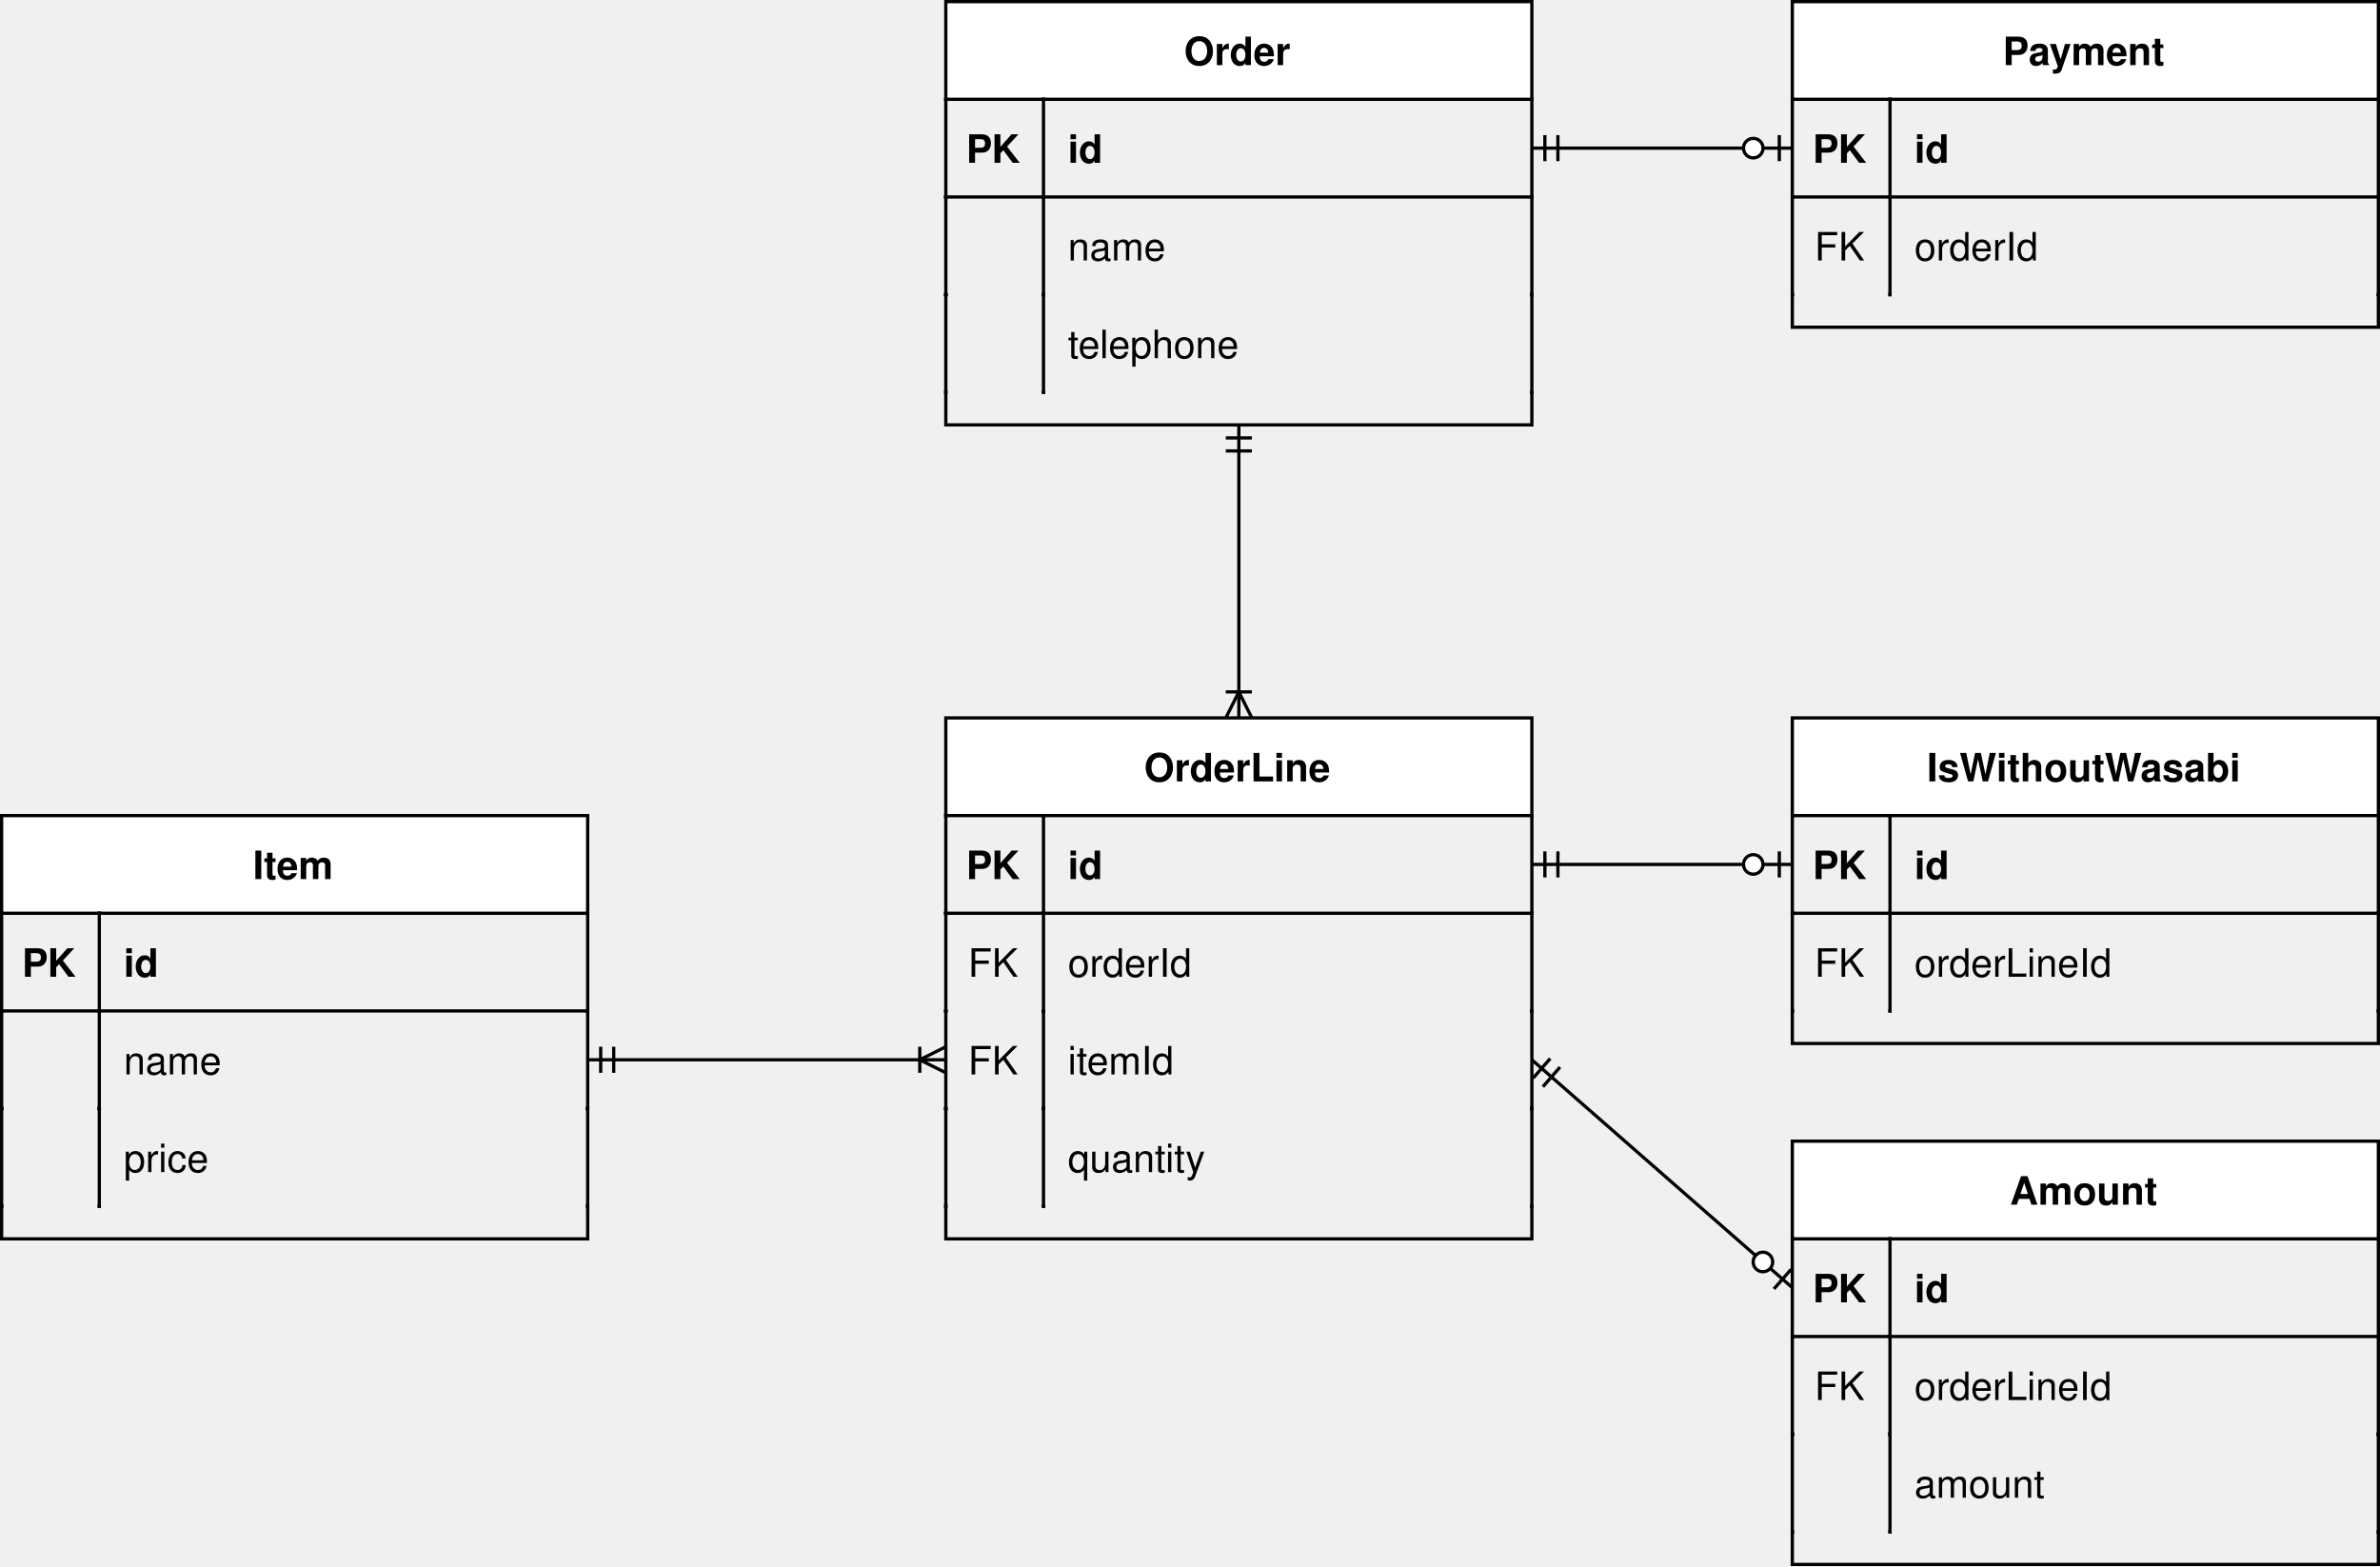
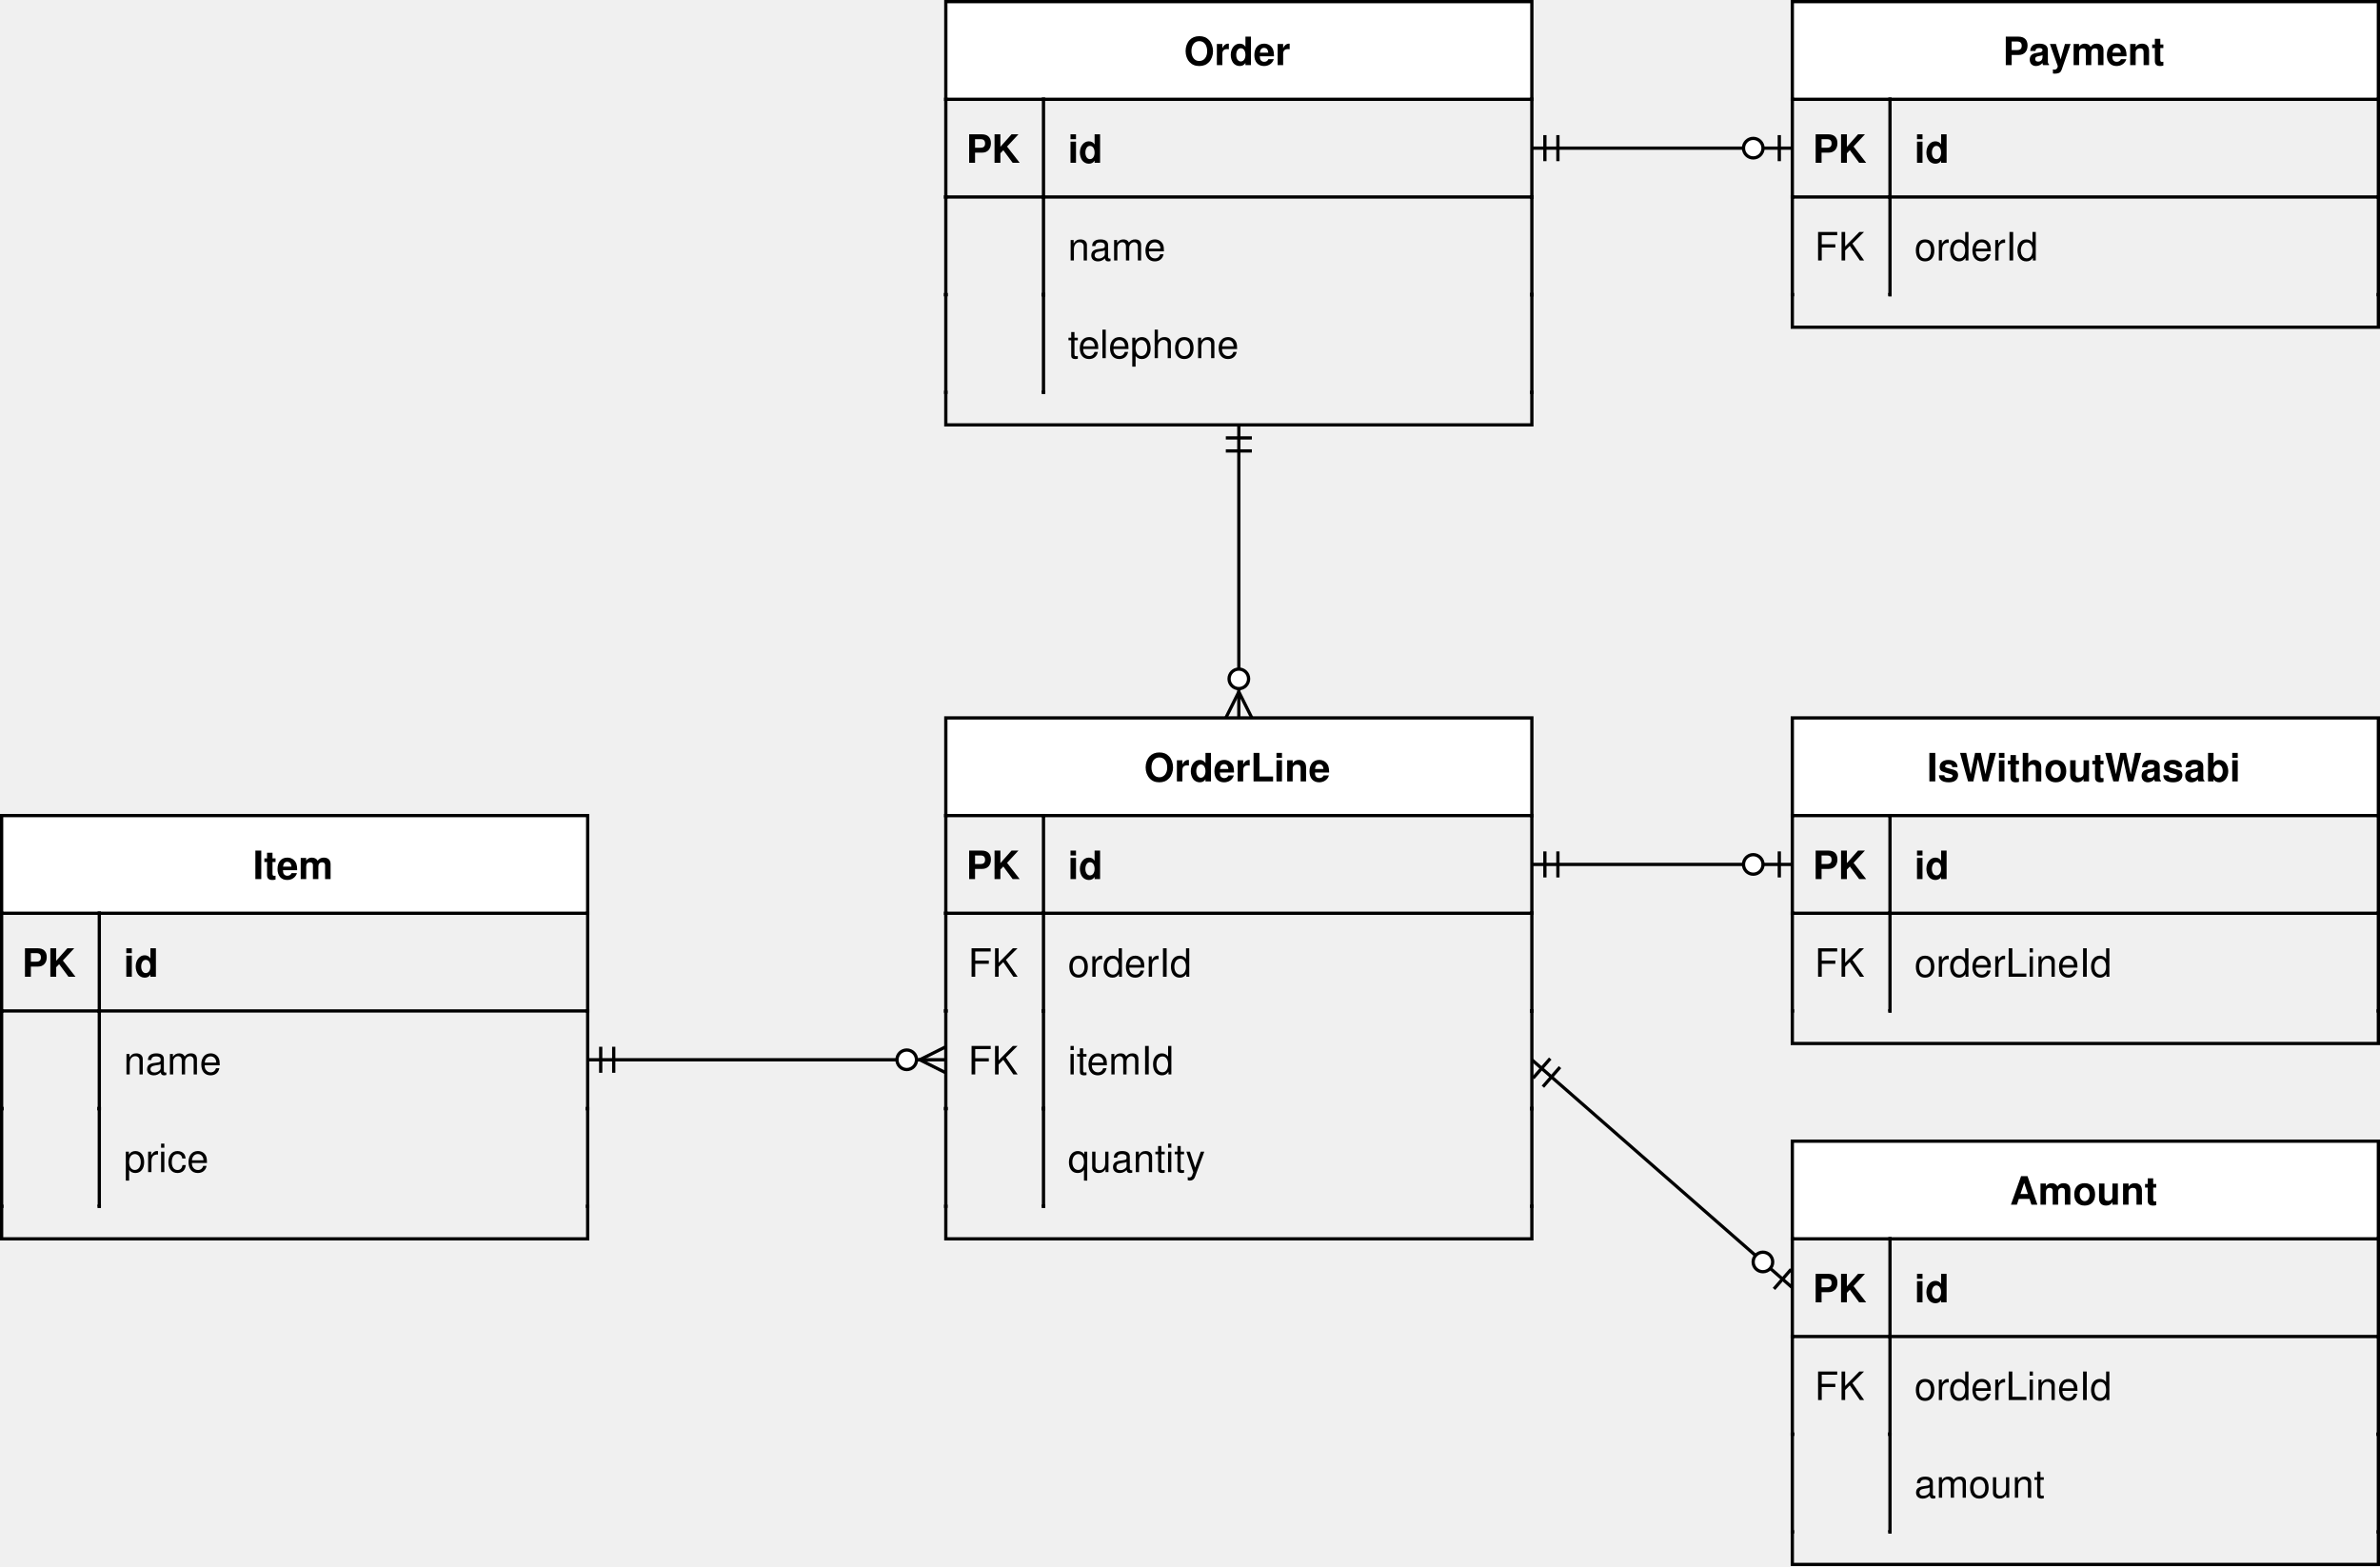
- <svg xmlns="http://www.w3.org/2000/svg" host="65bd71144e" version="1.1" width="731px" height="481px" viewBox="-0.5 -0.5 731 481" content="&lt;mxfile&gt;&lt;diagram id=&quot;J_2jm_Ep5QxVDPo5LI0R&quot; name=&quot;ページ1&quot;&gt;7V1RU6M6FP41fXUKgWoft9W911l31lFnvPsYS2wzA4SFVNv99TcpSSmkUVojxcCOs0NCckrOd/jI+XrQAZhGq39SmCx+kgCFA3cYrAbgcuC6vuew/3nHOu8A42HeMU9xkHc5Rcc9/otEpxy2xAHKSgMpISHFSblzRuIYzWipD6YpeS0PeyZh+VMTOEdKx/0MhmrvIw7oIu+9cM+L/n8Rni/kJzujcX4mgnKwWEm2gAF53ekCVwMwTQmh+VG0mqKQ+076JZ/3XXN2e2EpimmdCW4+4QWGS7G2X2mAUnFxdC1XzK4z4YcUPvGuSUZhSgUwYMg6mKspxDGbCi6dTTsMYZLhzfC8Z4HD4AauyZJKQ7I1ecYrFNzluPCxDKIbZow3ufFnZvxeXAw/DUM8j9nxjK2Sf+IkRRm7lhuYUTFCLAulFK20rnG2DmeBikiEaLpmQ8QE4AuMRJCei+ZrgbhzIfoWu2gD0QlFlM23pgsg2IHAYj8uQMFFCwlbEcUwvGOBDuP5Bp2y87kHg5QkDzCdIyo6EoK5765emDe2bsZhOCUh4RjGJOaWKEnEyRA9y7lPhFISSajEyrdGN6v2J+yH+WE6PPMHPrvcKWs7RZv98OEpnZI4oymLHG4DMQBfEQexHoDufgAlq9QEzARenoLX7Y/DENswFSwQOxiMYQWM6k1DmDOfww3ZLHAQoLiul8F+L++4FRzoVWGscMDB1mDIgjeGFE3IMg4yBartddZCz1fQY2dOi56kuHzsJEvgDMfzm3zmqAKv/wnwrgbam8g3Cnctc2bxHn0Jdq2GRLvYddQgu55/EC/jdycKsLT3IWodWU+tFwp0MYxQ28nVNKA2k+m4J9MPk+m4QTKVSbR9bDq2nk0dR8GOohAlC+52WzlVA6vNnOpodBkuimhx7rA2U5tAnZEJBu3VmVoQtkeecWzWZxz7BRqn0wqNDmCrn4CjNlLqqbOIdyi1SU3GUUWZ76emVFOJhGO/LuOowgzhO8zr1tOqcVStptFenTHAq03KM7IywEpetV+hcVWFBlMU2UyrHdRnJIv2tPoRWnXcJnn1o6JNa1nV1XjZJlZV9Zs/SxhTTNfW8qoOVqt5VdV5buE64j7Rwdwh1Xskv7o7tCJxaII/v0bRzKlF7zyCWyF67ymbsUf07kDpzJ7amQ6J3l0spelraUxwbJMquLRho1rTgXoaoKo1tqvgXSynAapcc01RpMW4SzlFOaUAdSUZM2859YU0dRAEb8toTeYUwOZCGmB/IQ3odCGNDmCrn319Ic3hlNpoCnF+4vvPVL4A7JdkQMdeZ9JBajVh9iKMAQZtsmTGU0UYWyjVfgnGUyWYJMUzizm1gwKMpwowCr6bXX6utThsCZMFjUJx/6A4+MZ/bQ9rXt0xNB/ITxivpUBTnIpgHPzagM28na7/41ie+bL5W96cvHG5KrXWsrXCdGcaa/2W18COi0m8IefkK0GB8juDKhoMWy1ZpjMxSjiAygfDQF8us4vdcA92284UhZDil/J1vBEgt/yZsRN6kkjX8tasBEV+/WJWERCKIa9iCFQN5atWDB0TWTUkJLORJSLE2YmPIlr2R0gRjaVYLEJTE43HRZbM+Eqh9f6DpNnQ8o8MLTCshFb1hT6DoaVqXUeH1l+UkgeSR1AN0josTI4JySNDS42sGl/Ef25kVV4FBefHklb1ndKqIYORpapw19kjpguypI8wg09Yu/vp0lcTlXKn+i/5mqh38vp6pzoQeu2pd/Jsrnfy7BfXvE7XO+kAtjotHLeRUk+trL1DqU1+NyFDwsbyJs9+bc3XlDfxrZ3FJU46ZG2mUt+gwlYvWW29DuLsyVZrbKM+NVv13YuzoUBGbpE99+zCHRf/yjbrpq/VbAnIUg/z6auvam7fIhbE/Us6e3DwGq2o82toVi3YYp06a/U1hUAnyFr9Pa+8nXqLZSxrzcPR7j2WqhN1KGvVAWz1VuvAgq1uZK3vUGqjWasqJFmTtebBZzejqgVYXchadcjaTKWSFXoqPYBKmyytGzmHAdRa3swjzWreHKkSEHw7Lf/qlKkD1WrKNFjwZIvQJzYMu0Jfjczzc4W+agmcV5Hjaut67juGjtb1WLP4Q4P58OKvNYKr/wE=&lt;/diagram&gt;&lt;/mxfile&gt;">
+ <svg xmlns="http://www.w3.org/2000/svg" host="65bd71144e" version="1.1" width="731px" height="481px" viewBox="-0.5 -0.5 731 481" content="&lt;mxfile&gt;&lt;diagram id=&quot;J_2jm_Ep5QxVDPo5LI0R&quot; name=&quot;ページ1&quot;&gt;7V1RU6M6FP41fXUKAbSP2+ruda476+jO7PoYS2wzA4QLqbb7629SklII1VBZSgOO4zQhOSXnO3zN+TjUEZiF628JjJffiY+CkT321yNwPbJt17HYX96xyTrAZJx1LBLsZ11W3vGI/yDRKYetsI/SwkBKSEBxXOyckyhCc1rog0lC3orDXkhQfNcYLpDS8TiHgdr7C/t0mfVe2Zd5/z8IL5bynS1vkh0JoRwsVpIuoU/e9rrAzQjMEkJo9ipcz1DAfSf9ks37euDo7sQSFFGdCXY24RUGK7G2H4mPEnFydCNXzM4z5i8pfOZd05TChApgwJh1MFdTiCM2FVxb23YQwDjF2+FZzxIH/h3ckBWVhmRr+oLXyH/IcOFjGUR3zBhvcuMvzPijOBl+GAZ4EbHXc7ZK/o7TBKXsXO5gSsUI1Q/CNa8ooWi91yX88g2RENFkw4aIo8AVGIkgvRTNtxxx60r0LffRBqITiihb7EznQLAXAotqXICCy0FI2CIphsEDC3QYLbboFJ3PPegnJP4JkwWioiMmmPvu5pU5aOdmHAQzEhCOYUQibomSWBwM0Iuc+0woJaGESqx8Z3S7anfKfpkfZuMLd+Sy052xtpW32S8fntAZiVKasMjhNhAD8A1xECsAtLUBlKyiCVgTeDkKXvf/1kNsy1QwR6w2GOMSGOWLhjDPvQRbslli30dRpZeBtpf33ApqelUYyx1Q2xoMWPBGkKIpWUV+qkC1O08t9FwFPXbktOhJisvGTtMYznG0uMtmeiV43b8A73p08CJyG4Vby1yzeHtnwa7lkOgWu3otsuvlJ/Fq/OpEPpb29KnV03axQdR6pUAXwRB1nVybBtRkMp0MZPppMp20SKYyiT5zNp1o+9ggNrUsBTuKAhQvuduN4FR9WE3mVOuALsNFkYM491ib0SZQy2uCQQd1RoWw0/KMZYw+Y/VSoLH6o9DUANjoT0Cvi5TaahZRn1Lb1GQsVZT5empKPSqRsHqpy1iqMEP4DvO287TaOKpG0+igzjTAq23KM7Iy4Px5tZcKja0qNJii0BhaHfSZLcqqPjPQam1atew2efWzok03WNXW97JJrKrqN/+tYEQx3ZjBqzVgNZpXVZ3nHm5C7qZDMPdI9fbkrbu6FYnjJvjzPIpm2i1JdLUhPIHoXVE2c6aidz9LZypqZ0wVvYdSmswNg1rTAMe2qYJLG2ev1vSzngaoao1RKvhQTpNZV+WaW4rCgxj3KacophRAV5Jp5imnoZBGQXAXq53MKYAxhTSgl4U0oD+FNDUANvqzbyikqU+praYQlye+/o7KF0AvJRlg8uNMNSA1mjAHEaYBBm2zZMZRRZizpNReSjCOKsHECZ6bwqmDALMFWU0bFXy3u/xMa7HYEqZLGgbi+kGR/4V/bQ9r3jz8QQn5SX5EO4EmPxTCyM8OMACSzW95NfLGE29cuLJ5vd4/eL2RrTWmv+W7std7s1grn8Qbco6KugjplKySuVidSEao/BwY5Tc9kF/4tqF3r/bdrdzK+7sJCiDFr6hwFu8EyD3/zBgdfKoKXJaCIluQmJUHhGLIKT+eVTaUuUExdExkqQntbfoL0yVZ0V8whc/4IJH0SeUrVQ7oPy/XROmAM5QOKBA6nS4dcIwpHXB6mac6/SkdqAGw0TusSRcptdUktT6ltinzyZA4+0oBp5dpqnugUoBv7UypFqiBrMlU6toK1Aq+zSarRySdxya4KuoVyapVka06XctWXfvqYiyQkVtkx764sif5T9GmbvpazpaAvGvafPrqqhUQX0IWxEO9ewUOTqvFKa6GZtWBLVarWaurf0/9BFmrW/H0yKm3WMdlrbvY69ceS9WJTM1aawBs9FarZu2DgVlrfUptNWtVhaTzzFplpPWMUdVaBuOy1hrImkylkhUGKu1olYpn1QOoG7wpw6pfvOmpEhB8Py0/K8qsAarRlKnx+InhQp/YH+wLfTI16Y7QJ+v7dipfSY7T1vXsDww1p+t5GuIRd7DMHNH2u0weto4i0U1+ZFovAL/DaNOtCCyF0ceFUp4aklmYnrAwqhQ4TpmXtAujyhFYNtRgBKpi2CfJTTe28nh62ou0j2IrD6enQjQ1GVt2RWjZpw0tu1Qq54yPJDfgfWDo6NBizfwfEmbD8//qCG7+Bw==&lt;/diagram&gt;&lt;/mxfile&gt;">
  <defs>
    <clipPath id="mx-clip-290-30-30-30-0">
      <rect x="290" y="30" width="30" height="30" />
    </clipPath>
    <clipPath id="mx-clip-326-30-144-30-0">
      <rect x="326" y="30" width="144" height="30" />
    </clipPath>
    <clipPath id="mx-clip-326-60-144-30-0">
      <rect x="326" y="60" width="144" height="30" />
    </clipPath>
    <clipPath id="mx-clip-326-90-144-30-0">
      <rect x="326" y="90" width="144" height="30" />
    </clipPath>
    <clipPath id="mx-clip-290-250-30-30-0">
      <rect x="290" y="250" width="30" height="30" />
    </clipPath>
    <clipPath id="mx-clip-326-250-144-30-0">
      <rect x="326" y="250" width="144" height="30" />
    </clipPath>
    <clipPath id="mx-clip-290-280-30-30-0">
      <rect x="290" y="280" width="30" height="30" />
    </clipPath>
    <clipPath id="mx-clip-326-280-144-30-0">
      <rect x="326" y="280" width="144" height="30" />
    </clipPath>
    <clipPath id="mx-clip-290-310-30-30-0">
      <rect x="290" y="310" width="30" height="30" />
    </clipPath>
    <clipPath id="mx-clip-326-310-144-30-0">
      <rect x="326" y="310" width="144" height="30" />
    </clipPath>
    <clipPath id="mx-clip-326-340-144-30-0">
      <rect x="326" y="340" width="144" height="30" />
    </clipPath>
    <clipPath id="mx-clip-550-30-30-30-0">
      <rect x="550" y="30" width="30" height="30" />
    </clipPath>
    <clipPath id="mx-clip-586-30-144-30-0">
      <rect x="586" y="30" width="144" height="30" />
    </clipPath>
    <clipPath id="mx-clip-550-60-30-30-0">
      <rect x="550" y="60" width="30" height="30" />
    </clipPath>
    <clipPath id="mx-clip-586-60-144-30-0">
      <rect x="586" y="60" width="144" height="30" />
    </clipPath>
    <clipPath id="mx-clip-0-280-30-30-0">
      <rect x="0" y="280" width="30" height="30" />
    </clipPath>
    <clipPath id="mx-clip-36-280-144-30-0">
      <rect x="36" y="280" width="144" height="30" />
    </clipPath>
    <clipPath id="mx-clip-36-310-144-30-0">
      <rect x="36" y="310" width="144" height="30" />
    </clipPath>
    <clipPath id="mx-clip-36-340-144-30-0">
      <rect x="36" y="340" width="144" height="30" />
    </clipPath>
    <clipPath id="mx-clip-550-250-30-30-0">
      <rect x="550" y="250" width="30" height="30" />
    </clipPath>
    <clipPath id="mx-clip-586-250-144-30-0">
      <rect x="586" y="250" width="144" height="30" />
    </clipPath>
    <clipPath id="mx-clip-550-280-30-30-0">
      <rect x="550" y="280" width="30" height="30" />
    </clipPath>
    <clipPath id="mx-clip-586-280-144-30-0">
      <rect x="586" y="280" width="144" height="30" />
    </clipPath>
    <clipPath id="mx-clip-550-380-30-30-0">
      <rect x="550" y="380" width="30" height="30" />
    </clipPath>
    <clipPath id="mx-clip-586-380-144-30-0">
      <rect x="586" y="380" width="144" height="30" />
    </clipPath>
    <clipPath id="mx-clip-550-410-30-30-0">
      <rect x="550" y="410" width="30" height="30" />
    </clipPath>
    <clipPath id="mx-clip-586-410-144-30-0">
      <rect x="586" y="410" width="144" height="30" />
    </clipPath>
    <clipPath id="mx-clip-586-440-144-30-0">
      <rect x="586" y="440" width="144" height="30" />
    </clipPath>
  </defs>
  <g>
    <path d="M 290 30 L 290 0 L 470 0 L 470 30" fill="rgb(255, 255, 255)" stroke="rgb(0, 0, 0)" stroke-miterlimit="10" pointer-events="all" />
    <path d="M 290 30 L 290 130 L 470 130 L 470 30" fill="none" stroke="rgb(0, 0, 0)" stroke-miterlimit="10" pointer-events="none" />
    <path d="M 290 30 L 470 30" fill="none" stroke="rgb(0, 0, 0)" stroke-miterlimit="10" pointer-events="none" />
    <path d="M 320 30 L 320 60 L 320 90 L 320 120" fill="none" stroke="rgb(0, 0, 0)" stroke-miterlimit="10" pointer-events="none" />
    <g fill="rgb(0, 0, 0)" font-family="Helvetica" font-weight="bold" pointer-events="none" text-anchor="middle" font-size="12px">
      <text x="379.5" y="19.5">
                Order
            </text>
    </g>
    <path d="M 290 30 M 470 30 M 470 60 L 290 60" fill="none" stroke="rgb(0, 0, 0)" stroke-linecap="square" stroke-miterlimit="10" pointer-events="none" />
    <path d="M 290 30 M 320 30 M 320 60 M 290 60" fill="none" stroke="rgb(0, 0, 0)" stroke-linecap="square" stroke-miterlimit="10" pointer-events="none" />
    <g fill="rgb(0, 0, 0)" font-family="Helvetica" font-weight="bold" pointer-events="none" clip-path="url(#mx-clip-290-30-30-30-0)" text-anchor="middle" font-size="12px">
      <text x="304.5" y="49.5">
                PK
            </text>
    </g>
    <path d="M 320 30 M 470 30 M 470 60 M 320 60" fill="none" stroke="rgb(0, 0, 0)" stroke-linecap="square" stroke-miterlimit="10" pointer-events="none" />
    <g fill="rgb(0, 0, 0)" font-family="Helvetica" font-weight="bold" text-decoration="underline" pointer-events="none" clip-path="url(#mx-clip-326-30-144-30-0)" font-size="12px">
      <text x="327.5" y="49.5">
                id
            </text>
    </g>
    <path d="M 290 60 M 470 60 M 470 90 M 290 90" fill="none" stroke="rgb(0, 0, 0)" stroke-linecap="square" stroke-miterlimit="10" pointer-events="none" />
    <path d="M 290 60 M 320 60 M 320 90 M 290 90" fill="none" stroke="rgb(0, 0, 0)" stroke-linecap="square" stroke-miterlimit="10" pointer-events="none" />
    <path d="M 320 60 M 470 60 M 470 90 M 320 90" fill="none" stroke="rgb(0, 0, 0)" stroke-linecap="square" stroke-miterlimit="10" pointer-events="none" />
    <g fill="rgb(0, 0, 0)" font-family="Helvetica" pointer-events="none" clip-path="url(#mx-clip-326-60-144-30-0)" font-size="12px">
      <text x="327.5" y="79.5">
                name
            </text>
    </g>
    <path d="M 290 90 M 470 90 M 470 120 M 290 120" fill="none" stroke="rgb(0, 0, 0)" stroke-linecap="square" stroke-miterlimit="10" pointer-events="none" />
    <path d="M 290 90 M 320 90 M 320 120 M 290 120" fill="none" stroke="rgb(0, 0, 0)" stroke-linecap="square" stroke-miterlimit="10" pointer-events="none" />
    <path d="M 320 90 M 470 90 M 470 120 M 320 120" fill="none" stroke="rgb(0, 0, 0)" stroke-linecap="square" stroke-miterlimit="10" pointer-events="none" />
    <g fill="rgb(0, 0, 0)" font-family="Helvetica" pointer-events="none" clip-path="url(#mx-clip-326-90-144-30-0)" font-size="12px">
      <text x="327.5" y="109.5">
                telephone
            </text>
    </g>
    <path d="M 290 250 L 290 220 L 470 220 L 470 250" fill="rgb(255, 255, 255)" stroke="rgb(0, 0, 0)" stroke-miterlimit="10" pointer-events="none" />
    <path d="M 290 250 L 290 380 L 470 380 L 470 250" fill="none" stroke="rgb(0, 0, 0)" stroke-miterlimit="10" pointer-events="none" />
    <path d="M 290 250 L 470 250" fill="none" stroke="rgb(0, 0, 0)" stroke-miterlimit="10" pointer-events="none" />
    <path d="M 320 250 L 320 280 L 320 310 L 320 340 L 320 370" fill="none" stroke="rgb(0, 0, 0)" stroke-miterlimit="10" pointer-events="none" />
    <g fill="rgb(0, 0, 0)" font-family="Helvetica" font-weight="bold" pointer-events="none" text-anchor="middle" font-size="12px">
      <text x="379.5" y="239.5">
                OrderLine
            </text>
    </g>
    <path d="M 290 250 M 470 250 M 470 280 L 290 280" fill="none" stroke="rgb(0, 0, 0)" stroke-linecap="square" stroke-miterlimit="10" pointer-events="none" />
    <path d="M 290 250 M 320 250 M 320 280 M 290 280" fill="none" stroke="rgb(0, 0, 0)" stroke-linecap="square" stroke-miterlimit="10" pointer-events="none" />
    <g fill="rgb(0, 0, 0)" font-family="Helvetica" font-weight="bold" pointer-events="none" clip-path="url(#mx-clip-290-250-30-30-0)" text-anchor="middle" font-size="12px">
      <text x="304.5" y="269.5">
                PK
            </text>
    </g>
    <path d="M 320 250 M 470 250 M 470 280 M 320 280" fill="none" stroke="rgb(0, 0, 0)" stroke-linecap="square" stroke-miterlimit="10" pointer-events="none" />
    <g fill="rgb(0, 0, 0)" font-family="Helvetica" font-weight="bold" text-decoration="underline" pointer-events="none" clip-path="url(#mx-clip-326-250-144-30-0)" font-size="12px">
      <text x="327.5" y="269.5">
                id
            </text>
    </g>
    <path d="M 290 280 M 470 280 M 470 310 M 290 310" fill="none" stroke="rgb(0, 0, 0)" stroke-linecap="square" stroke-miterlimit="10" pointer-events="none" />
    <path d="M 290 280 M 320 280 M 320 310 M 290 310" fill="none" stroke="rgb(0, 0, 0)" stroke-linecap="square" stroke-miterlimit="10" pointer-events="none" />
    <g fill="rgb(0, 0, 0)" font-family="Helvetica" pointer-events="none" clip-path="url(#mx-clip-290-280-30-30-0)" text-anchor="middle" font-size="12px">
      <text x="304.5" y="299.5">
                FK
            </text>
    </g>
    <path d="M 320 280 M 470 280 M 470 310 M 320 310" fill="none" stroke="rgb(0, 0, 0)" stroke-linecap="square" stroke-miterlimit="10" pointer-events="none" />
    <g fill="rgb(0, 0, 0)" font-family="Helvetica" pointer-events="none" clip-path="url(#mx-clip-326-280-144-30-0)" font-size="12px">
      <text x="327.5" y="299.5">
                orderId
            </text>
    </g>
    <path d="M 290 310 M 470 310 M 470 340 M 290 340" fill="none" stroke="rgb(0, 0, 0)" stroke-linecap="square" stroke-miterlimit="10" pointer-events="none" />
    <path d="M 290 310 M 320 310 M 320 340 M 290 340" fill="none" stroke="rgb(0, 0, 0)" stroke-linecap="square" stroke-miterlimit="10" pointer-events="none" />
    <g fill="rgb(0, 0, 0)" font-family="Helvetica" pointer-events="none" clip-path="url(#mx-clip-290-310-30-30-0)" text-anchor="middle" font-size="12px">
      <text x="304.5" y="329.5">
                FK
            </text>
    </g>
    <path d="M 320 310 M 470 310 M 470 340 M 320 340" fill="none" stroke="rgb(0, 0, 0)" stroke-linecap="square" stroke-miterlimit="10" pointer-events="none" />
    <g fill="rgb(0, 0, 0)" font-family="Helvetica" pointer-events="none" clip-path="url(#mx-clip-326-310-144-30-0)" font-size="12px">
      <text x="327.5" y="329.5">
                itemId
            </text>
    </g>
    <path d="M 290 340 M 470 340 M 470 370 M 290 370" fill="none" stroke="rgb(0, 0, 0)" stroke-linecap="square" stroke-miterlimit="10" pointer-events="none" />
    <path d="M 290 340 M 320 340 M 320 370 M 290 370" fill="none" stroke="rgb(0, 0, 0)" stroke-linecap="square" stroke-miterlimit="10" pointer-events="none" />
    <path d="M 320 340 M 470 340 M 470 370 M 320 370" fill="none" stroke="rgb(0, 0, 0)" stroke-linecap="square" stroke-miterlimit="10" pointer-events="none" />
    <g fill="rgb(0, 0, 0)" font-family="Helvetica" pointer-events="none" clip-path="url(#mx-clip-326-340-144-30-0)" font-size="12px">
      <text x="327.5" y="359.5">
                quantity
            </text>
    </g>
    <path d="M 550 30 L 550 0 L 730 0 L 730 30" fill="rgb(255, 255, 255)" stroke="rgb(0, 0, 0)" stroke-miterlimit="10" pointer-events="none" />
    <path d="M 550 30 L 550 100 L 730 100 L 730 30" fill="none" stroke="rgb(0, 0, 0)" stroke-miterlimit="10" pointer-events="none" />
    <path d="M 550 30 L 730 30" fill="none" stroke="rgb(0, 0, 0)" stroke-miterlimit="10" pointer-events="none" />
    <path d="M 580 30 L 580 60 L 580 90" fill="none" stroke="rgb(0, 0, 0)" stroke-miterlimit="10" pointer-events="none" />
    <g fill="rgb(0, 0, 0)" font-family="Helvetica" font-weight="bold" pointer-events="none" text-anchor="middle" font-size="12px">
      <text x="639.5" y="19.5">
                Payment
            </text>
    </g>
    <path d="M 550 30 M 730 30 M 730 60 L 550 60" fill="none" stroke="rgb(0, 0, 0)" stroke-linecap="square" stroke-miterlimit="10" pointer-events="none" />
    <path d="M 550 30 M 580 30 M 580 60 M 550 60" fill="none" stroke="rgb(0, 0, 0)" stroke-linecap="square" stroke-miterlimit="10" pointer-events="none" />
    <g fill="rgb(0, 0, 0)" font-family="Helvetica" font-weight="bold" pointer-events="none" clip-path="url(#mx-clip-550-30-30-30-0)" text-anchor="middle" font-size="12px">
      <text x="564.5" y="49.5">
                PK
            </text>
    </g>
    <path d="M 580 30 M 730 30 M 730 60 M 580 60" fill="none" stroke="rgb(0, 0, 0)" stroke-linecap="square" stroke-miterlimit="10" pointer-events="none" />
    <g fill="rgb(0, 0, 0)" font-family="Helvetica" font-weight="bold" text-decoration="underline" pointer-events="none" clip-path="url(#mx-clip-586-30-144-30-0)" font-size="12px">
      <text x="587.5" y="49.5">
                id
            </text>
    </g>
    <path d="M 550 60 M 730 60 M 730 90 M 550 90" fill="none" stroke="rgb(0, 0, 0)" stroke-linecap="square" stroke-miterlimit="10" pointer-events="none" />
    <path d="M 550 60 M 580 60 M 580 90 M 550 90" fill="none" stroke="rgb(0, 0, 0)" stroke-linecap="square" stroke-miterlimit="10" pointer-events="none" />
    <g fill="rgb(0, 0, 0)" font-family="Helvetica" pointer-events="none" clip-path="url(#mx-clip-550-60-30-30-0)" text-anchor="middle" font-size="12px">
      <text x="564.5" y="79.5">
                FK
            </text>
    </g>
    <path d="M 580 60 M 730 60 M 730 90 M 580 90" fill="none" stroke="rgb(0, 0, 0)" stroke-linecap="square" stroke-miterlimit="10" pointer-events="none" />
    <g fill="rgb(0, 0, 0)" font-family="Helvetica" pointer-events="none" clip-path="url(#mx-clip-586-60-144-30-0)" font-size="12px">
      <text x="587.5" y="79.5">
                orderId
            </text>
    </g>
    <path d="M 0 280 L 0 250 L 180 250 L 180 280" fill="rgb(255, 255, 255)" stroke="rgb(0, 0, 0)" stroke-miterlimit="10" pointer-events="none" />
    <path d="M 0 280 L 0 380 L 180 380 L 180 280" fill="none" stroke="rgb(0, 0, 0)" stroke-miterlimit="10" pointer-events="none" />
    <path d="M 0 280 L 180 280" fill="none" stroke="rgb(0, 0, 0)" stroke-miterlimit="10" pointer-events="none" />
    <path d="M 30 280 L 30 310 L 30 340 L 30 370" fill="none" stroke="rgb(0, 0, 0)" stroke-miterlimit="10" pointer-events="none" />
    <g fill="rgb(0, 0, 0)" font-family="Helvetica" font-weight="bold" pointer-events="none" text-anchor="middle" font-size="12px">
      <text x="89.5" y="269.5">
                Item
            </text>
    </g>
    <path d="M 0 280 M 180 280 M 180 310 L 0 310" fill="none" stroke="rgb(0, 0, 0)" stroke-linecap="square" stroke-miterlimit="10" pointer-events="none" />
    <path d="M 0 280 M 30 280 M 30 310 M 0 310" fill="none" stroke="rgb(0, 0, 0)" stroke-linecap="square" stroke-miterlimit="10" pointer-events="none" />
    <g fill="rgb(0, 0, 0)" font-family="Helvetica" font-weight="bold" pointer-events="none" clip-path="url(#mx-clip-0-280-30-30-0)" text-anchor="middle" font-size="12px">
      <text x="14.5" y="299.5">
                PK
            </text>
    </g>
    <path d="M 30 280 M 180 280 M 180 310 M 30 310" fill="none" stroke="rgb(0, 0, 0)" stroke-linecap="square" stroke-miterlimit="10" pointer-events="none" />
    <g fill="rgb(0, 0, 0)" font-family="Helvetica" font-weight="bold" text-decoration="underline" pointer-events="none" clip-path="url(#mx-clip-36-280-144-30-0)" font-size="12px">
      <text x="37.5" y="299.5">
                id
            </text>
    </g>
    <path d="M 0 310 M 180 310 M 180 340 M 0 340" fill="none" stroke="rgb(0, 0, 0)" stroke-linecap="square" stroke-miterlimit="10" pointer-events="none" />
    <path d="M 0 310 M 30 310 M 30 340 M 0 340" fill="none" stroke="rgb(0, 0, 0)" stroke-linecap="square" stroke-miterlimit="10" pointer-events="none" />
    <path d="M 30 310 M 180 310 M 180 340 M 30 340" fill="none" stroke="rgb(0, 0, 0)" stroke-linecap="square" stroke-miterlimit="10" pointer-events="none" />
    <g fill="rgb(0, 0, 0)" font-family="Helvetica" pointer-events="none" clip-path="url(#mx-clip-36-310-144-30-0)" font-size="12px">
      <text x="37.5" y="329.5">
                name
            </text>
    </g>
    <path d="M 0 340 M 180 340 M 180 370 M 0 370" fill="none" stroke="rgb(0, 0, 0)" stroke-linecap="square" stroke-miterlimit="10" pointer-events="none" />
    <path d="M 0 340 M 30 340 M 30 370 M 0 370" fill="none" stroke="rgb(0, 0, 0)" stroke-linecap="square" stroke-miterlimit="10" pointer-events="none" />
    <path d="M 30 340 M 180 340 M 180 370 M 30 370" fill="none" stroke="rgb(0, 0, 0)" stroke-linecap="square" stroke-miterlimit="10" pointer-events="none" />
    <g fill="rgb(0, 0, 0)" font-family="Helvetica" pointer-events="none" clip-path="url(#mx-clip-36-340-144-30-0)" font-size="12px">
      <text x="37.5" y="359.5">
                price
            </text>
    </g>
-     <path d="M 380 130 L 380 220" fill="none" stroke="rgb(0, 0, 0)" stroke-miterlimit="10" pointer-events="none" />
-     <path d="M 384 134 L 376 134 M 384 138 L 376 138" fill="none" stroke="rgb(0, 0, 0)" stroke-miterlimit="10" pointer-events="none" />
-     <path d="M 376 212 L 384 212 M 384 220 L 380 212 L 376 220" fill="none" stroke="rgb(0, 0, 0)" stroke-miterlimit="10" pointer-events="none" />
-     <path d="M 180 325 L 290 325" fill="none" stroke="rgb(0, 0, 0)" stroke-miterlimit="10" pointer-events="none" />
-     <path d="M 184 321 L 184 329 M 188 321 L 188 329" fill="none" stroke="rgb(0, 0, 0)" stroke-miterlimit="10" pointer-events="none" />
-     <path d="M 282 329 L 282 321 M 290 321 L 282 325 L 290 329" fill="none" stroke="rgb(0, 0, 0)" stroke-miterlimit="10" pointer-events="none" />
    <path d="M 470 45 L 550 45" fill="none" stroke="rgb(0, 0, 0)" stroke-miterlimit="10" pointer-events="none" />
    <path d="M 474 41 L 474 49 M 478 41 L 478 49" fill="none" stroke="rgb(0, 0, 0)" stroke-miterlimit="10" pointer-events="none" />
    <ellipse cx="538" cy="45" rx="3" ry="3" fill="#ffffff" stroke="rgb(0, 0, 0)" pointer-events="none" />
    <path d="M 546 49 L 546 41" fill="none" stroke="rgb(0, 0, 0)" stroke-miterlimit="10" pointer-events="none" />
    <path d="M 550 250 L 550 220 L 730 220 L 730 250" fill="rgb(255, 255, 255)" stroke="rgb(0, 0, 0)" stroke-miterlimit="10" pointer-events="none" />
    <path d="M 550 250 L 550 320 L 730 320 L 730 250" fill="none" stroke="rgb(0, 0, 0)" stroke-miterlimit="10" pointer-events="none" />
    <path d="M 550 250 L 730 250" fill="none" stroke="rgb(0, 0, 0)" stroke-miterlimit="10" pointer-events="none" />
    <path d="M 580 250 L 580 280 L 580 310" fill="none" stroke="rgb(0, 0, 0)" stroke-miterlimit="10" pointer-events="none" />
    <g fill="rgb(0, 0, 0)" font-family="Helvetica" font-weight="bold" pointer-events="none" text-anchor="middle" font-size="12px">
      <text x="639.5" y="239.5">
                IsWithoutWasabi
            </text>
    </g>
    <path d="M 550 250 M 730 250 M 730 280 L 550 280" fill="none" stroke="rgb(0, 0, 0)" stroke-linecap="square" stroke-miterlimit="10" pointer-events="none" />
    <path d="M 550 250 M 580 250 M 580 280 M 550 280" fill="none" stroke="rgb(0, 0, 0)" stroke-linecap="square" stroke-miterlimit="10" pointer-events="none" />
    <g fill="rgb(0, 0, 0)" font-family="Helvetica" font-weight="bold" pointer-events="none" clip-path="url(#mx-clip-550-250-30-30-0)" text-anchor="middle" font-size="12px">
      <text x="564.5" y="269.5">
                PK
            </text>
    </g>
    <path d="M 580 250 M 730 250 M 730 280 M 580 280" fill="none" stroke="rgb(0, 0, 0)" stroke-linecap="square" stroke-miterlimit="10" pointer-events="none" />
    <g fill="rgb(0, 0, 0)" font-family="Helvetica" font-weight="bold" text-decoration="underline" pointer-events="none" clip-path="url(#mx-clip-586-250-144-30-0)" font-size="12px">
      <text x="587.5" y="269.5">
                id
            </text>
    </g>
    <path d="M 550 280 M 730 280 M 730 310 M 550 310" fill="none" stroke="rgb(0, 0, 0)" stroke-linecap="square" stroke-miterlimit="10" pointer-events="none" />
    <path d="M 550 280 M 580 280 M 580 310 M 550 310" fill="none" stroke="rgb(0, 0, 0)" stroke-linecap="square" stroke-miterlimit="10" pointer-events="none" />
    <g fill="rgb(0, 0, 0)" font-family="Helvetica" pointer-events="none" clip-path="url(#mx-clip-550-280-30-30-0)" text-anchor="middle" font-size="12px">
      <text x="564.5" y="299.5">
                FK
            </text>
    </g>
    <path d="M 580 280 M 730 280 M 730 310 M 580 310" fill="none" stroke="rgb(0, 0, 0)" stroke-linecap="square" stroke-miterlimit="10" pointer-events="none" />
    <g fill="rgb(0, 0, 0)" font-family="Helvetica" pointer-events="none" clip-path="url(#mx-clip-586-280-144-30-0)" font-size="12px">
      <text x="587.5" y="299.5">
                orderLineId
            </text>
    </g>
    <path d="M 470 265 L 550 265" fill="none" stroke="rgb(0, 0, 0)" stroke-miterlimit="10" pointer-events="none" />
    <path d="M 474 261 L 474 269 M 478 261 L 478 269" fill="none" stroke="rgb(0, 0, 0)" stroke-miterlimit="10" pointer-events="none" />
    <ellipse cx="538" cy="265" rx="3" ry="3" fill="#ffffff" stroke="rgb(0, 0, 0)" pointer-events="none" />
    <path d="M 546 269 L 546 261" fill="none" stroke="rgb(0, 0, 0)" stroke-miterlimit="10" pointer-events="none" />
    <path d="M 550 380 L 550 350 L 730 350 L 730 380" fill="rgb(255, 255, 255)" stroke="rgb(0, 0, 0)" stroke-miterlimit="10" pointer-events="none" />
    <path d="M 550 380 L 550 480 L 730 480 L 730 380" fill="none" stroke="rgb(0, 0, 0)" stroke-miterlimit="10" pointer-events="none" />
    <path d="M 550 380 L 730 380" fill="none" stroke="rgb(0, 0, 0)" stroke-miterlimit="10" pointer-events="none" />
    <path d="M 580 380 L 580 410 L 580 440 L 580 470" fill="none" stroke="rgb(0, 0, 0)" stroke-miterlimit="10" pointer-events="none" />
    <g fill="rgb(0, 0, 0)" font-family="Helvetica" font-weight="bold" pointer-events="none" text-anchor="middle" font-size="12px">
      <text x="639.5" y="369.5">
                Amount
            </text>
    </g>
    <path d="M 550 380 M 730 380 M 730 410 L 550 410" fill="none" stroke="rgb(0, 0, 0)" stroke-linecap="square" stroke-miterlimit="10" pointer-events="none" />
    <path d="M 550 380 M 580 380 M 580 410 M 550 410" fill="none" stroke="rgb(0, 0, 0)" stroke-linecap="square" stroke-miterlimit="10" pointer-events="none" />
    <g fill="rgb(0, 0, 0)" font-family="Helvetica" font-weight="bold" pointer-events="none" clip-path="url(#mx-clip-550-380-30-30-0)" text-anchor="middle" font-size="12px">
      <text x="564.5" y="399.5">
                PK
            </text>
    </g>
    <path d="M 580 380 M 730 380 M 730 410 M 580 410" fill="none" stroke="rgb(0, 0, 0)" stroke-linecap="square" stroke-miterlimit="10" pointer-events="none" />
    <g fill="rgb(0, 0, 0)" font-family="Helvetica" font-weight="bold" text-decoration="underline" pointer-events="none" clip-path="url(#mx-clip-586-380-144-30-0)" font-size="12px">
      <text x="587.5" y="399.5">
                id
            </text>
    </g>
    <path d="M 550 410 M 730 410 M 730 440 M 550 440" fill="none" stroke="rgb(0, 0, 0)" stroke-linecap="square" stroke-miterlimit="10" pointer-events="none" />
    <path d="M 550 410 M 580 410 M 580 440 M 550 440" fill="none" stroke="rgb(0, 0, 0)" stroke-linecap="square" stroke-miterlimit="10" pointer-events="none" />
    <g fill="rgb(0, 0, 0)" font-family="Helvetica" pointer-events="none" clip-path="url(#mx-clip-550-410-30-30-0)" text-anchor="middle" font-size="12px">
      <text x="564.5" y="429.5">
                FK
            </text>
    </g>
    <path d="M 580 410 M 730 410 M 730 440 M 580 440" fill="none" stroke="rgb(0, 0, 0)" stroke-linecap="square" stroke-miterlimit="10" pointer-events="none" />
    <g fill="rgb(0, 0, 0)" font-family="Helvetica" pointer-events="none" clip-path="url(#mx-clip-586-410-144-30-0)" font-size="12px">
      <text x="587.5" y="429.5">
                orderLineId
            </text>
    </g>
    <path d="M 550 440 M 730 440 M 730 470 M 550 470" fill="none" stroke="rgb(0, 0, 0)" stroke-linecap="square" stroke-miterlimit="10" pointer-events="none" />
    <path d="M 550 440 M 580 440 M 580 470 M 550 470" fill="none" stroke="rgb(0, 0, 0)" stroke-linecap="square" stroke-miterlimit="10" pointer-events="none" />
    <path d="M 580 440 M 730 440 M 730 470 M 580 470" fill="none" stroke="rgb(0, 0, 0)" stroke-linecap="square" stroke-miterlimit="10" pointer-events="none" />
    <g fill="rgb(0, 0, 0)" font-family="Helvetica" pointer-events="none" clip-path="url(#mx-clip-586-440-144-30-0)" font-size="12px">
      <text x="587.5" y="459.5">
                amount
            </text>
    </g>
    <path d="M 470 325 L 550 395" fill="none" stroke="rgb(0, 0, 0)" stroke-miterlimit="10" pointer-events="none" />
    <path d="M 475.64 324.62 L 470.38 330.64 M 478.65 327.26 L 473.39 333.28" fill="none" stroke="rgb(0, 0, 0)" stroke-miterlimit="10" pointer-events="none" />
    <ellipse cx="540.97" cy="387.1" rx="3" ry="3" fill="#ffffff" stroke="rgb(0, 0, 0)" pointer-events="none" />
    <path d="M 544.36 395.38 L 549.62 389.36" fill="none" stroke="rgb(0, 0, 0)" stroke-miterlimit="10" pointer-events="none" />
+     <path d="M 180 325 L 200 325 Q 210 325 220 325 L 250 325 Q 260 325 270 325 L 290 325" fill="none" stroke="rgb(0, 0, 0)" stroke-miterlimit="10" pointer-events="none" />
+     <path d="M 184 321 L 184 329 M 188 321 L 188 329" fill="none" stroke="rgb(0, 0, 0)" stroke-miterlimit="10" pointer-events="none" />
+     <ellipse cx="278" cy="325" rx="3" ry="3" fill="#ffffff" stroke="rgb(0, 0, 0)" pointer-events="none" />
+     <path d="M 290 321 L 282 325 L 290 329" fill="none" stroke="rgb(0, 0, 0)" stroke-miterlimit="10" pointer-events="none" />
+     <path d="M 380 130 L 380 220" fill="none" stroke="rgb(0, 0, 0)" stroke-miterlimit="10" pointer-events="none" />
+     <path d="M 384 134 L 376 134 M 384 138 L 376 138" fill="none" stroke="rgb(0, 0, 0)" stroke-miterlimit="10" pointer-events="none" />
+     <ellipse cx="380" cy="208" rx="3" ry="3" fill="#ffffff" stroke="rgb(0, 0, 0)" pointer-events="none" />
+     <path d="M 384 220 L 380 212 L 376 220" fill="none" stroke="rgb(0, 0, 0)" stroke-miterlimit="10" pointer-events="none" />
  </g>
</svg>
